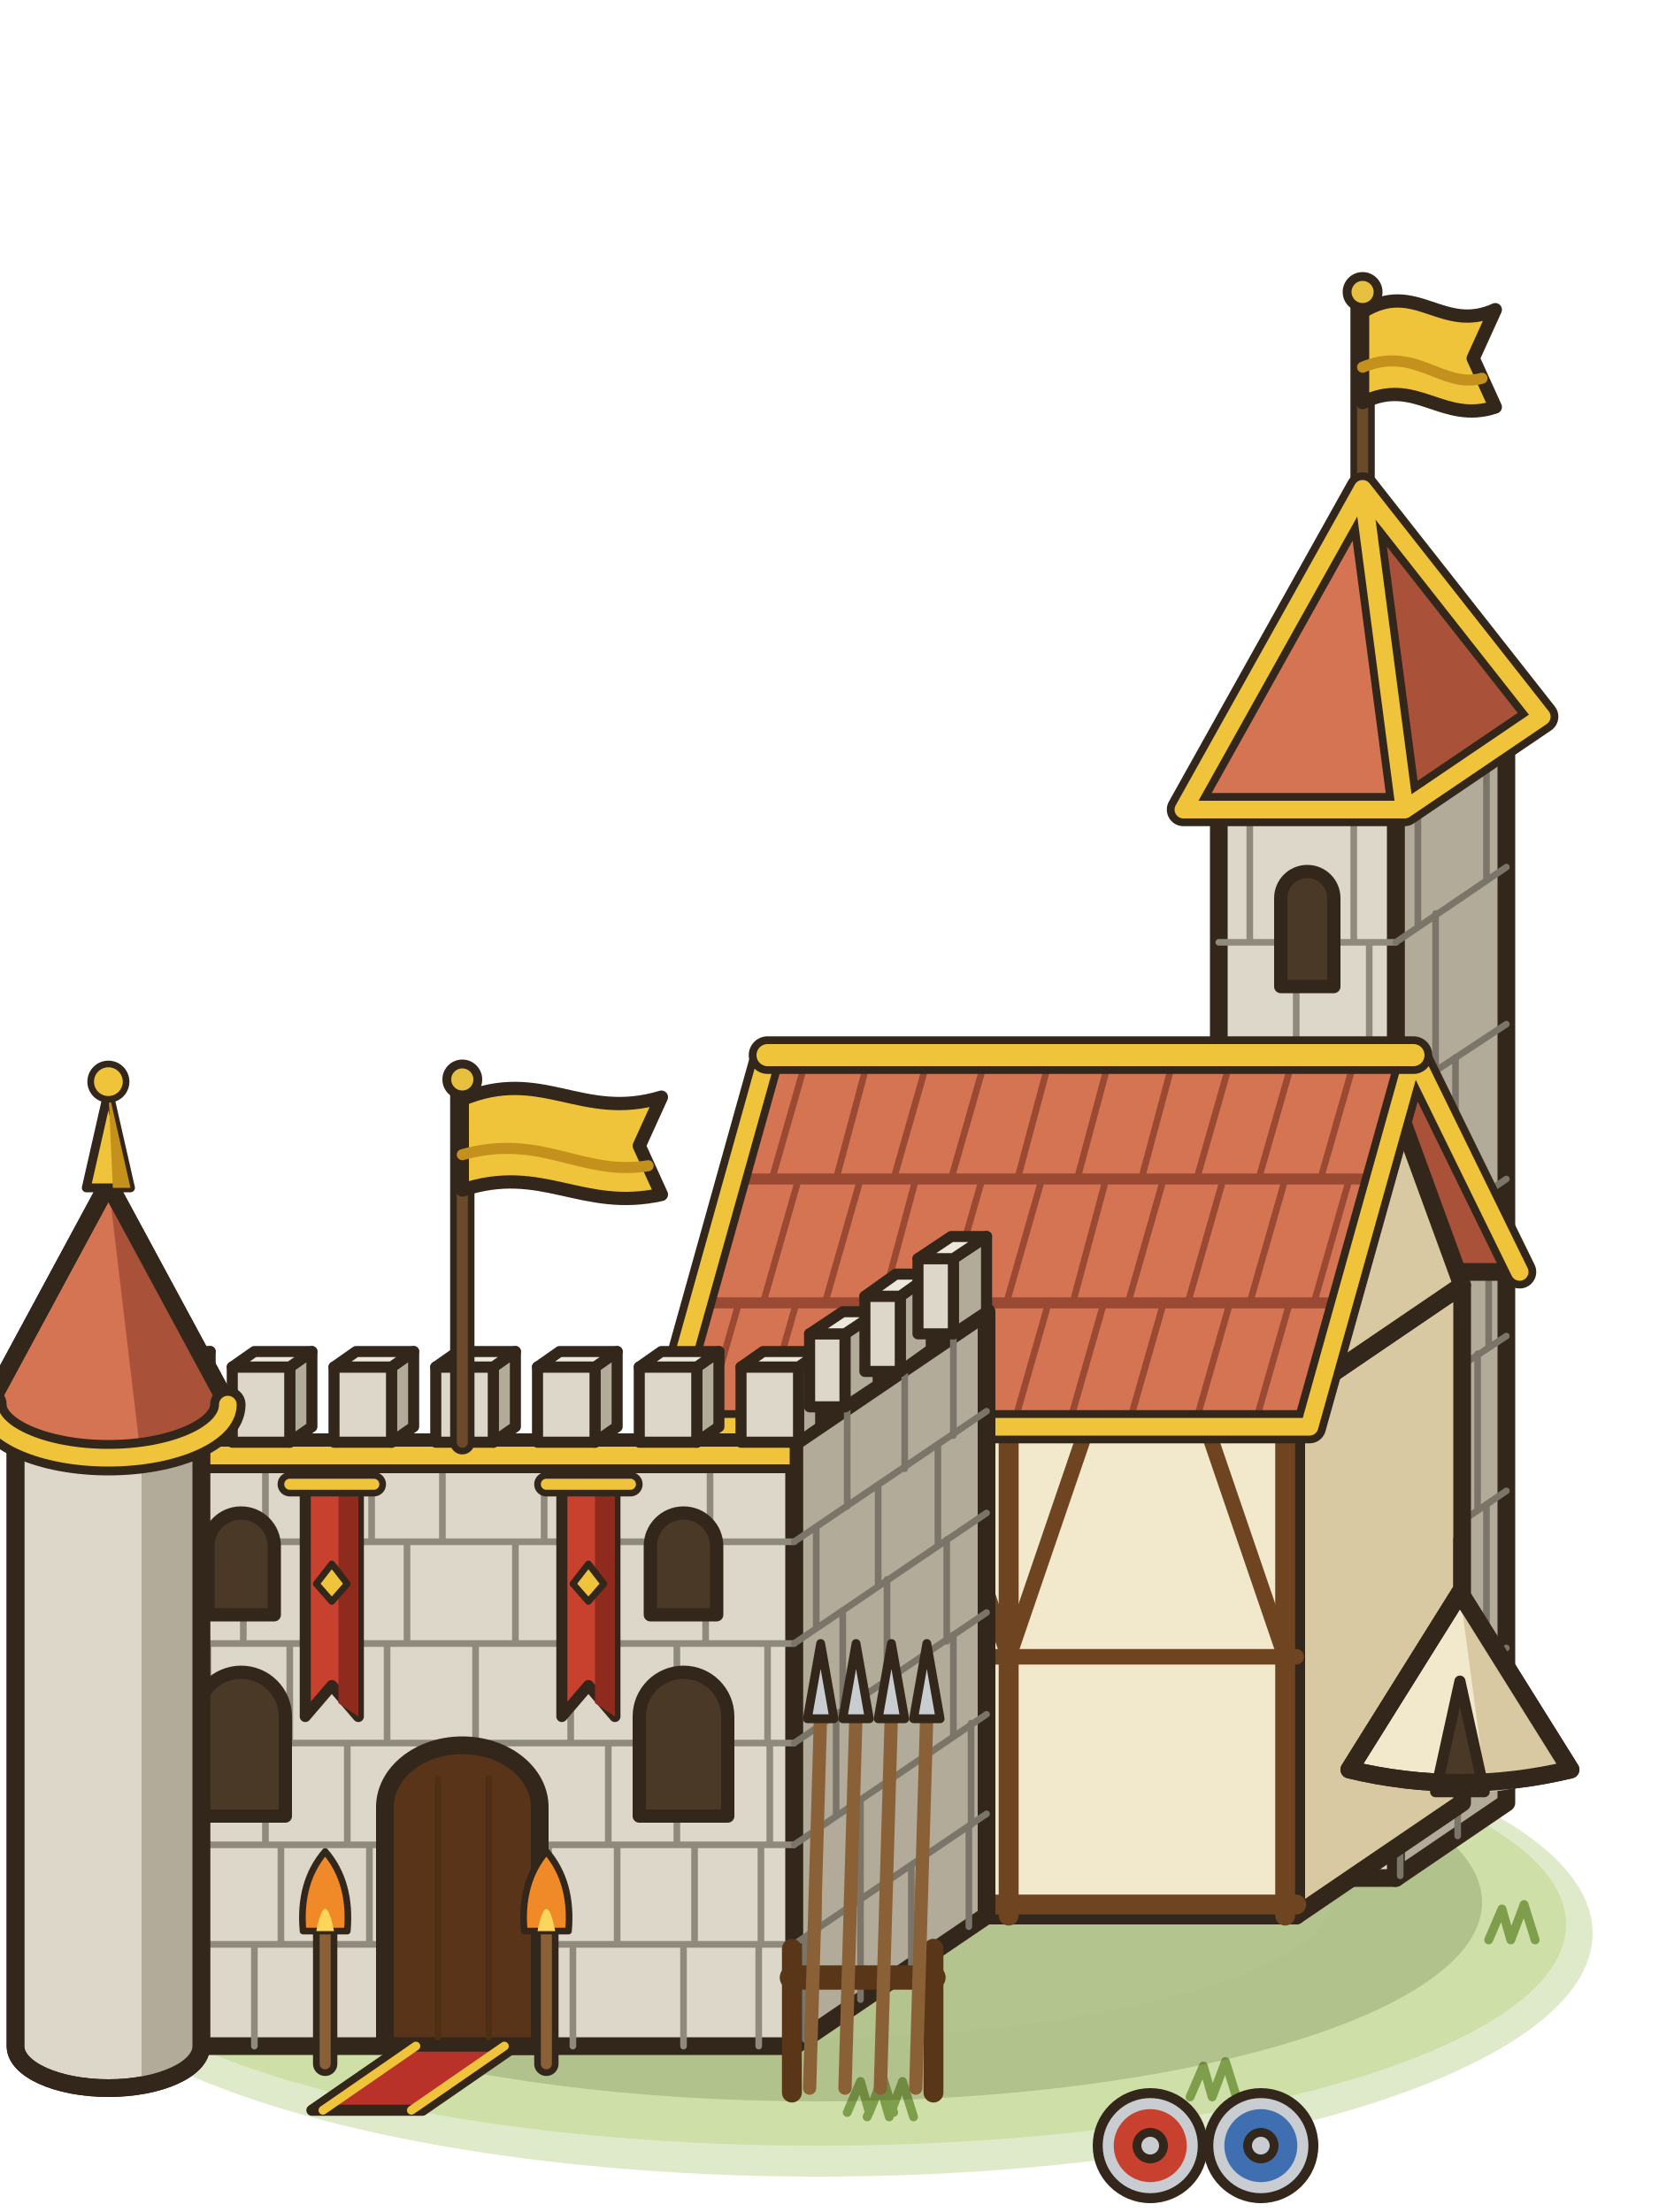
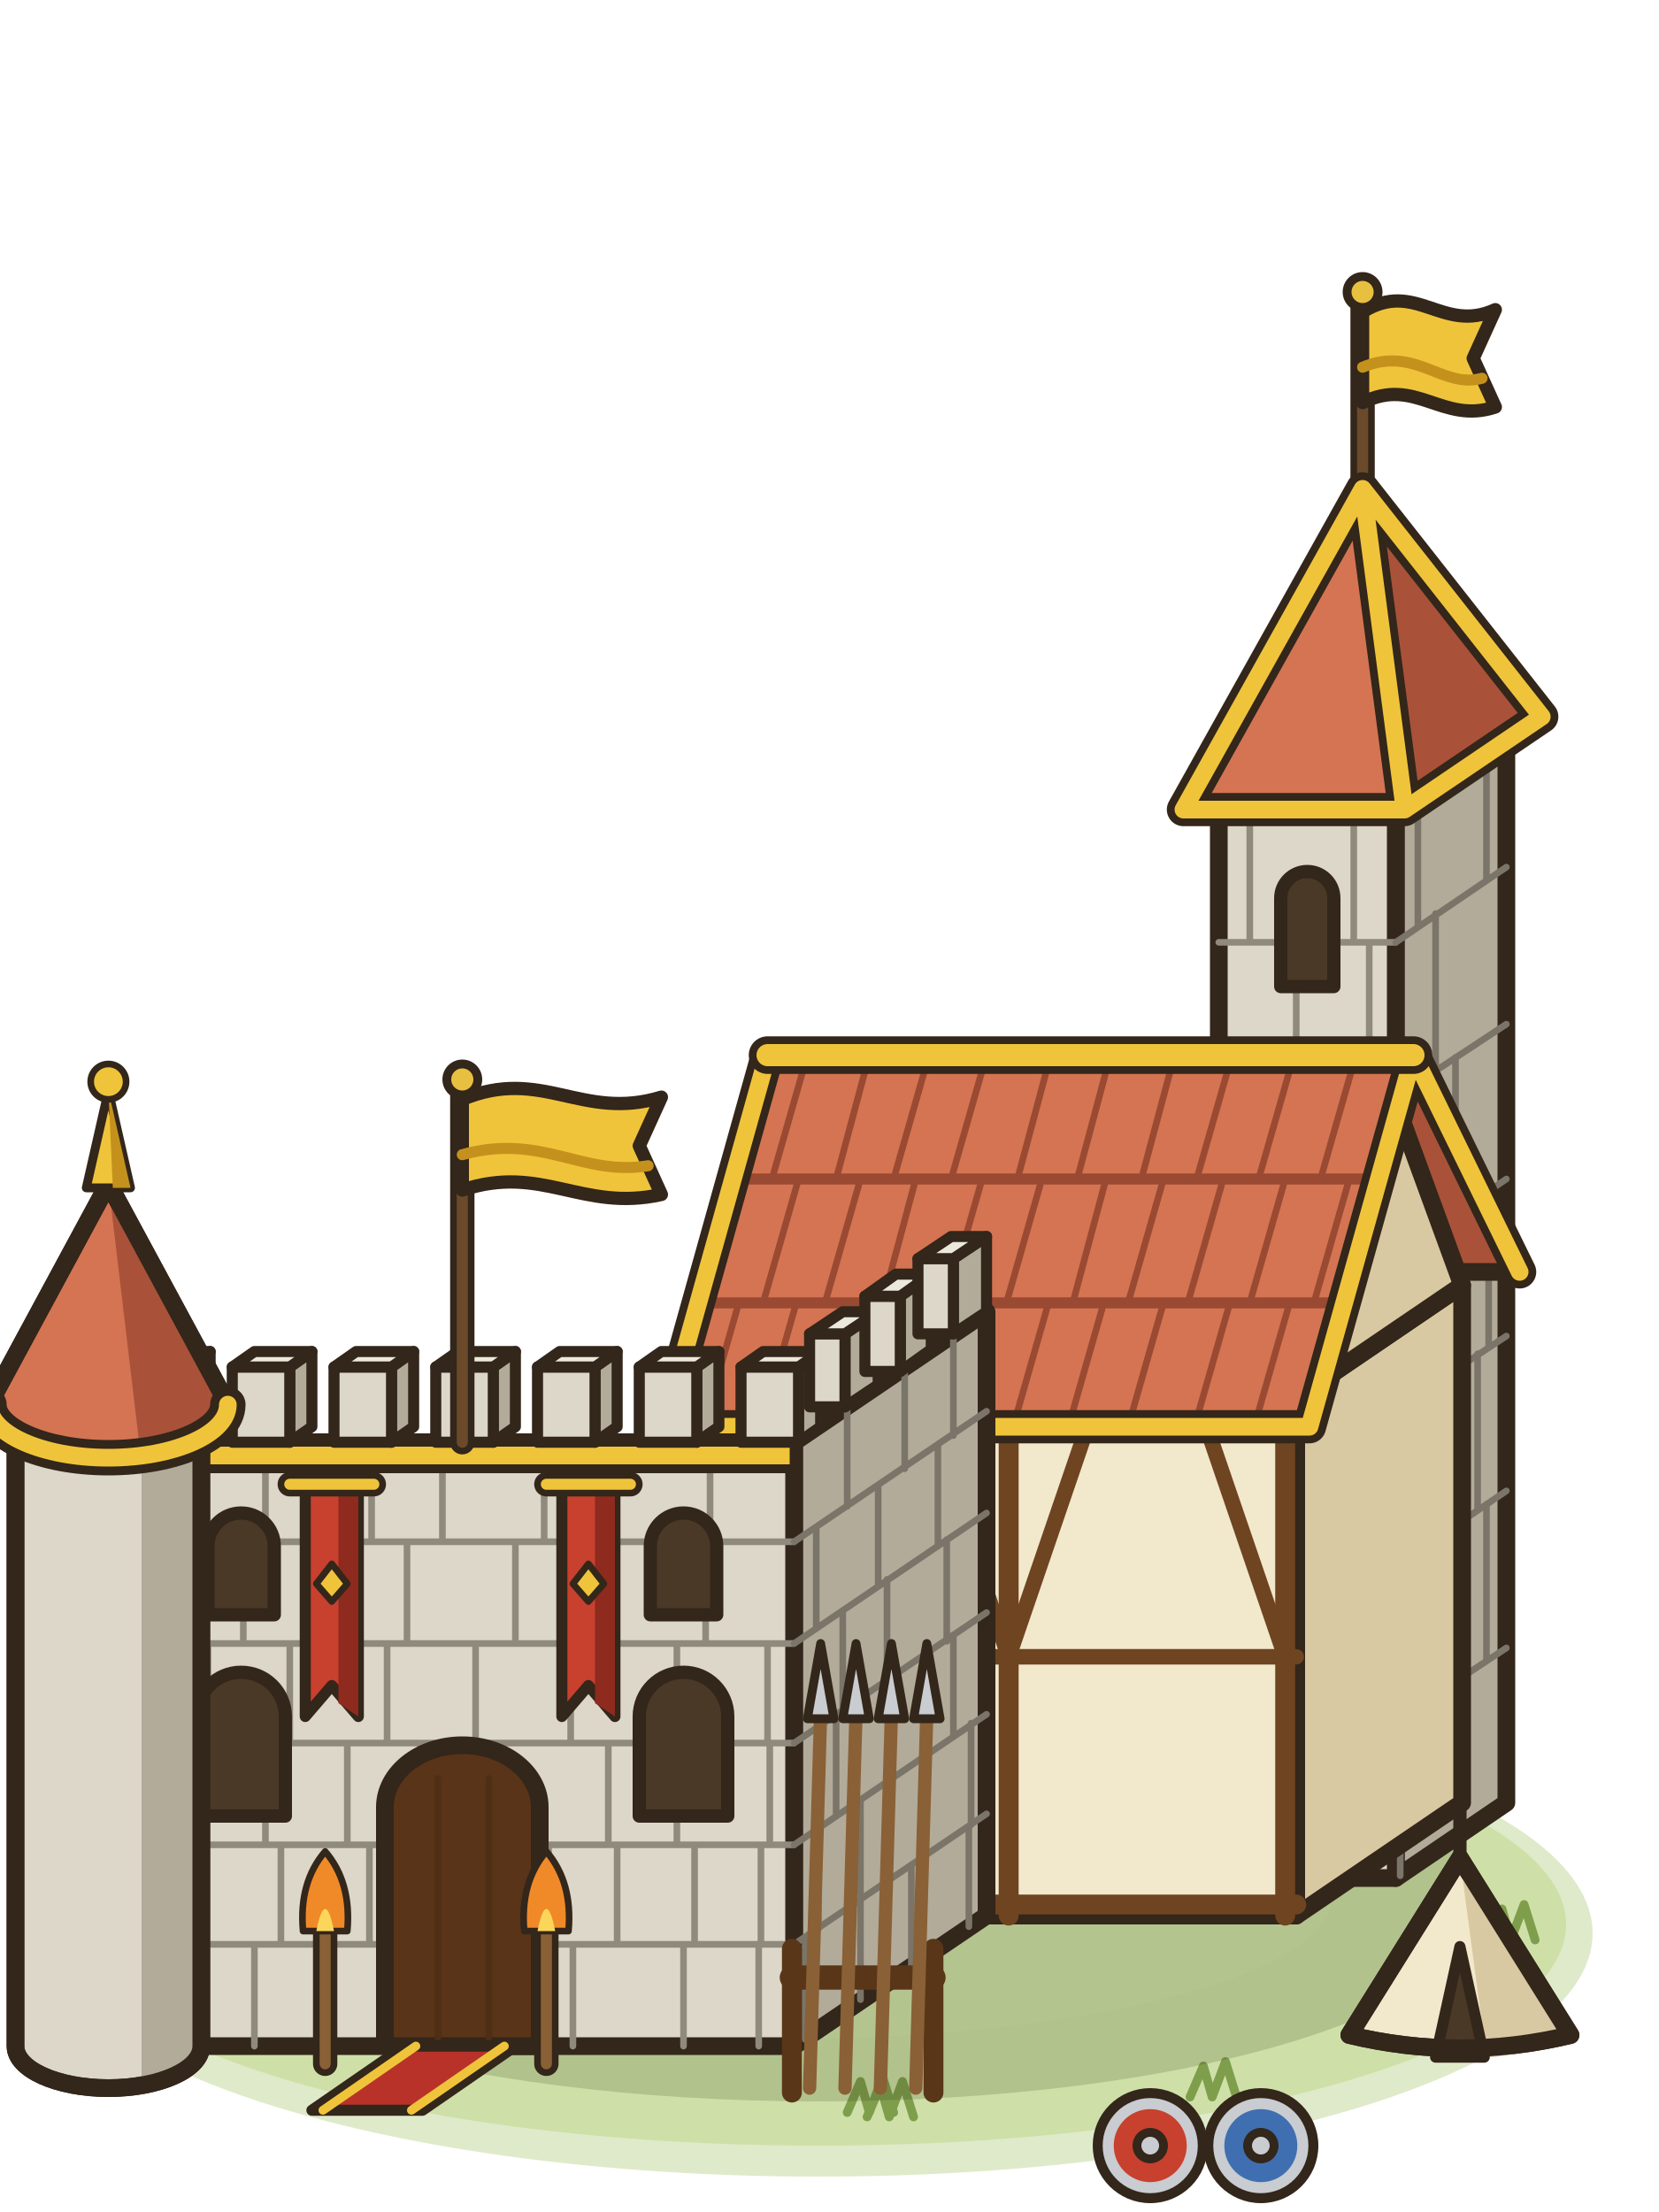
<svg xmlns="http://www.w3.org/2000/svg" viewBox="0 0 75 100">
  <g stroke="#33261a" stroke-width=".8" stroke-linejoin="round" stroke-linecap="round">
    <ellipse cx="37" cy="87.4" rx="35" ry="11" fill="#b9d08a" stroke="none" opacity=".45" />
    <ellipse cx="37" cy="87" rx="33.8" ry="10" fill="#c8dc9c" stroke="none" opacity=".75" />
    <ellipse cx="35" cy="85.8" rx="25.2" ry="6.4" fill="#d4e4ac" stroke="none" opacity=".7" />
    <path d="M38.3,95.5l.6-1.4,.4,1.4,.6-1.6,.5,1.6m-28.5-13.3l.6-1.4,.4,1.4,.6-1.6,.5,1.6m53.3,5.5l.6-1.4,.4,1.4,.6-1.6,.5,1.6m-30.2,8l.6-1.4,.4,1.4,.6-1.6,.5,1.6m10-16.5l.6-1.4,.4,1.4,.6-1.6,.5,1.6m.4,15.6l.6-1.4,.4,1.4,.6-1.6,.5,1.6m-50.5-9.1l.6-1.4,.4,1.4,.6-1.6,.5,1.6" fill="none" stroke="#7f9e4c" stroke-width=".4" />
    <ellipse cx="37" cy="86" rx="30" ry="9" fill="#2a3a10" stroke="none" opacity=".18" />
    <path d="M63.1,84.9l5-3.4,0-49.4-5,3.4Z" fill="#b2ab9a" />
    <path d="M55.1,84.9l8,0,0-49.4-8,0Z" fill="#dcd7c8" />
    <path d="M55.1,77.8l8,0m-6.8,7.1l0-7.1m3.4,7.1l0-7.1m-4.6-7l8,0m-4.6,7l0-7m-3.4-7.1l8,0m-5.9,7.1l0-7.1m4.7,7.1l0-7.1m-6.8-7l8,0m-6.1,7l0-7m5,7l0-7m-6.9-7.1l8,0m-7.6,7.1l0-7.1m3.4,7.1l0-7.1m-3.8-7l8,0m-4.5,7l0-7m3.3,7l0-7m-5.4,0l0-7.1m4.7,7.1l0-7.1" fill="none" stroke="#8f8a7c" stroke-width=".3" />
    <path d="M63.1,77.8l5-3.3m-4.8,10.3l0-7.1m2.6,5.3l0-7m-2.8-5.2l5-3.4m-3.8,9.6l0-7m2.9,5.1l0-7.1m-4.1-4.3l5-3.3m-4.2,9.9l0-7.1m2.9,5l0-7m-3.7-4.5l5-3.4m-2.8,8.9l0-7m2,5.7l0-7m-4.2-4.3l5-3.3m-4.1,9.8l0-7.1m1.8,5.8l0-7m-2.7-5.2l5-3.4m-3.2,9.2l0-7.1m-.8,.6l0-7.1m3.1,5l0-7.1" fill="none" stroke="#7a7568" stroke-width=".3" />
    <path d="M57.9,44.6V40.6A1.2,1.2 0 0 1 60.3,40.6V44.6Z" fill="#4a3926" stroke-width=".6" />
    <path d="M59.7,32.4l10,0-8.1-10.3,0,0Z" fill="#a95239" />
    <path d="M53.5,36.6l6.2-4.2,1.9-10.3Z" fill="#d47452" />
    <path d="M63.5,36.6l6.2-4.2-8.1-10.3Z" fill="#a95239" />
    <path d="M53.5,36.6l10,0-1.9-14.5,0,0Z" fill="#d47452" />
    <path d="M61.6,22.6l0-9" fill="none" stroke="#33261a" stroke-width="1.1" />
    <path d="M61.6,22.6l0-9" fill="none" stroke="#6a4a2a" stroke-width=".5" />
    <path d="M61.6,14.1C64,12.6 65.2,15.1 67.6,14L66.6,16.2L67.6,18.4C65.2,19.2 64,17 61.6,18.2Z" fill="#f0c43a" stroke-width=".6" />
    <path d="M61.6,16.6C64,15.6 65.2,17.6 67,17.1" fill="none" stroke="#c4921c" stroke-width=".5" />
    <circle cx="61.6" cy="13.2" r=".7" fill="#e8c040" stroke-width=".4" />
    <path d="M53.5,36.6l10,0,6.2-4.2m-16.2,4.2l8.1-14.5m1.9,14.5l-1.9-14.5m8.1,10.3l-8.1-10.3" fill="none" stroke="#33261a" stroke-width="1.5" />
    <path d="M53.5,36.6l10,0,6.2-4.2m-16.2,4.2l8.1-14.5m1.9,14.5l-1.9-14.5m8.1,10.3l-8.1-10.3" fill="none" stroke="#f0c43a" stroke-width=".8" />
    <path d="M58.6,86.6l7.5-5.1,0-23.4-7.5,5.1Z" fill="#d9c9a2" />
    <path d="M32.6,86.6l26,0,0-23.4-26,0Z" fill="#f2e8cc" />
    <path d="M32.6,63.2l26,0m-26,22.9l26,0" fill="none" stroke="#6e4421" stroke-width=".9" />
    <path d="M32.6,74.9l26,0" fill="none" stroke="#6e4421" stroke-width=".7" />
    <path d="M33.1,86.6l0-23.4m12.5,23.4l0-23.4m12.5,23.4l0-23.4" fill="none" stroke="#6e4421" stroke-width=".9" />
    <path d="M33.1,74.9l4-11.7m8.5,11.7l-4-11.7m4,11.7l4-11.7m8.5,11.7l-4-11.7" fill="none" stroke="#6e4421" stroke-width=".7" />
    <path d="M34.7,47.7l29.2,0,4.8,9.8-29.2,0Z" fill="#a95239" />
    <path d="M58.6,63.2l7.5-5.1-3.8-10.4Z" fill="#d9c9a2" />
    <path d="M30,64.5l29.2,0,4.7-16.8-29.2,0Z" fill="#d47452" />
    <path d="M31.6,58.9l29.2,0m-27.6-5.6l29.2,0" fill="none" stroke="#9a4a32" stroke-width=".5" />
    <path d="M31.8,64.5l1.6-5.6m1,5.6l1.6-5.6m1.4,5.6l1.6-5.6m1.1,5.6l1.6-5.6m1.4,5.6l1.5-5.6m1.2,5.6l1.6-5.6m.9,5.6l1.6-5.6m1.1,5.6l1.6-5.6m1.4,5.6l1.6-5.6m1.1,5.6l1.6-5.6m-23.8,0l1.6-5.6m1.2,5.6l1.6-5.6m1,5.6l1.5-5.6m1.4,5.6l1.6-5.6m1.1,5.6l1.6-5.6m1.4,5.6l1.5-5.6m1,5.6l1.6-5.6m1.1,5.6l1.6-5.6m1.2,5.6l1.6-5.6m1.3,5.6l1.6-5.6m-26.1,0l1.6-5.6m1.3,5.6l1.5-5.6m1.1,5.6l1.6-5.6m1,5.6l1.6-5.6m1.4,5.6l1.5-5.6m1.2,5.6l1.5-5.6m1.4,5.6l1.5-5.6m1,5.6l1.6-5.6m1.2,5.6l1.6-5.6m1.2,5.6l1.6-5.6" fill="none" stroke="#9a4a32" stroke-width=".3" />
    <path d="M68.7,57.5l-4.8-9.8" fill="none" stroke-width=".8" />
    <path d="M30,64.5l29.2,0m-29.2,0l4.7-16.8m24.5,16.8l4.7-16.8,4.8,9.8" fill="none" stroke="#33261a" stroke-width="1.5" />
    <path d="M30,64.5l29.2,0m-29.2,0l4.7-16.8m24.5,16.8l4.7-16.8,4.8,9.8" fill="none" stroke="#f0c43a" stroke-width=".8" />
    <path d="M34.7,47.7l29.2,0" fill="none" stroke="#33261a" stroke-width="1.7" />
    <path d="M34.7,47.7l29.2,0" fill="none" stroke="#f0c43a" stroke-width="1" />
-     <path d="M61,80L66,72L71,80Q66,81.2 61,80Z" fill="#f2e8cc" />
-     <path d="M66,72L71,80Q68.5,81 67.2,81Z" fill="#d9c9a2" stroke="none" />
-     <path d="M64.9,81l1.1-5,1.1,5Z" fill="#4a3926" stroke-width=".5" />
-     <path d="M61,80L66,72L71,80Q66,81.2 61,80Z" fill="none" />
-     <path d="M66,72l0-2.4" fill="none" stroke-width=".6" />
+     <path d="M61,92L66,84L71,92Q66,93.2 61,92Z" fill="#f2e8cc" />
+     <path d="M66,84L71,92Q68.5,93 67.2,93Z" fill="#d9c9a2" stroke="none" />
+     <path d="M64.9,93l1.1-5,1.1,5Z" fill="#4a3926" stroke-width=".5" />
+     <path d="M61,92L66,84L71,92Q66,93.2 61,92Z" fill="none" />
+     <path d="M66,84l0-2.4" fill="none" stroke-width=".6" />
    <path d="M35.9,92.5l8.7-5.9,0-27.3-8.7,5.9Z" fill="#b2ab9a" />
    <path d="M5.9,92.5l30,0,0-27.3-30,0Z" fill="#dcd7c8" />
    <path d="M5.9,87.9l30,0m-29.3,4.6l0-4.6m4.9,4.6l0-4.6m3.3,4.6l0-4.6m4.4,4.6l0-4.6m3.2,4.6l0-4.6m3.5,4.6l0-4.6m5,4.6l0-4.6m3.4,4.6l0-4.6m-28.4-4.5l30,0m-27.1,4.5l0-4.5m3.9,4.5l0-4.5m4,4.5l0-4.5m3.4,4.5l0-4.5m4.7,4.5l0-4.5m3.1,4.5l0-4.5m3.5,4.5l0-4.5m3,4.5l0-4.5m-28.5-4.6l30,0m-28.7,4.6l0-4.6m4.8,4.6l0-4.6m3.7,4.6l0-4.6m3.3,4.6l0-4.6m3.5,4.6l0-4.6m5,4.6l0-4.6m3.1,4.6l0-4.6m4.2,4.6l0-4.6m-28.9-4.5l30,0m-26.5,4.5l0-4.5m3.7,4.5l0-4.5m4.4,4.5l0-4.5m4,4.5l0-4.5m4.3,4.5l0-4.5m4.8,4.5l0-4.5m4.1,4.5l0-4.5m-28.8-4.6l30,0m-29.8,4.6l0-4.6m4.9,4.6l0-4.6m4,4.6l0-4.6m3.4,4.6l0-4.6m4.9,4.6l0-4.6m4.1,4.6l0-4.6m4.5,4.6l0-4.6m-23.6,0l0-4.5m3.7,4.5l0-4.5m4.8,4.5l0-4.5m3.2,4.5l0-4.5m4.6,4.5l0-4.5m3.2,4.5l0-4.5m4.3,4.5l0-4.5" fill="none" stroke="#8f8a7c" stroke-width=".3" />
    <path d="M35.9,87.9l8.7-5.9m-8.2,10.2l0-4.6m2.5,2.8l0-4.5m2.3,3l0-4.6m2.6,2.8l0-4.5m-7.9,.8l8.7-5.9m-7.6,9.7l0-4.6m1.9,3.3l0-4.5m2.9,2.6l0-4.6m2.1,3.1l0-4.6m-8,.9l8.7-5.9m-6.8,9.2l0-4.5m2.4,2.9l0-4.6m2.9,2.6l0-4.6m-7.2,.4l8.7-5.9m-6.5,9l0-4.6m2,3.2l0-4.6m2.7,2.8l0-4.6m-6.9,.1l8.7-5.9m-7.7,9.8l0-4.5m2.8,2.6l0-4.5m2.7,2.7l0-4.6m-4.1,2.8l0-4.5m2.6,2.8l0-4.6m2.2,3.1l0-4.6" fill="none" stroke="#7a7568" stroke-width=".3" />
    <path d="M17.4,92.5V81.7A3.5,2.8 0 0 1 24.4,81.7V92.5Z" fill="#5a3418" />
    <path d="M19.8,92.1l0-11.7m2.3,11.7l0-11.7" fill="none" stroke="#4e2e14" stroke-width=".3" />
    <path d="M8.9,82.1V77.6A2,2 0 0 1 12.9,77.6V82.1Z" fill="#4a3926" stroke-width=".6" />
    <path d="M28.9,82.1V77.6A2,2 0 0 1 32.9,77.6V82.1Z" fill="#4a3926" stroke-width=".6" />
    <path d="M9.4,73V69.9A1.5,1.5 0 0 1 12.4,69.9V73Z" fill="#4a3926" stroke-width=".6" />
    <path d="M29.4,73V69.9A1.5,1.5 0 0 1 32.4,69.9V73Z" fill="#4a3926" stroke-width=".6" />
    <path d="M13.8,67.2l2.4,0,0,10.4-1.2-1.4-1.2,1.4Z" fill="#c8402e" stroke-width=".5" />
    <path d="M15.3,67.2l.9,0,0,10.4-.9-.6Z" fill="#8e2a1e" stroke="none" />
    <path d="M15,70.7l.7,.9-.7,.8-.7-.8Z" fill="#f0c43a" stroke-width=".3" />
    <path d="M13.1,67.1l3.8,0" fill="none" stroke="#33261a" stroke-width="1.1" />
    <path d="M13.1,67.1l3.8,0" fill="none" stroke="#f0c43a" stroke-width=".5" />
    <path d="M25.4,67.2l2.4,0,0,10.4-1.2-1.4-1.2,1.4Z" fill="#c8402e" stroke-width=".5" />
    <path d="M26.9,67.2l.9,0,0,10.4-.9-.6Z" fill="#8e2a1e" stroke="none" />
    <path d="M26.6,70.7l.7,.9-.7,.8-.7-.8Z" fill="#f0c43a" stroke-width=".3" />
    <path d="M24.7,67.1l3.8,0" fill="none" stroke="#33261a" stroke-width="1.1" />
    <path d="M24.7,67.1l3.8,0" fill="none" stroke="#f0c43a" stroke-width=".5" />
    <path d="M5.9,66.4l30,0,0-1.2-30,0Z" fill="#f0c43a" stroke-width=".4" />
    <path d="M8.5,65.2l1-.7,0-3.4-1,.7Z" fill="#b2ab9a" stroke-width=".5" />
    <path d="M5.9,65.2l2.6,0,0-3.4-2.6,0Z" fill="#dcd7c8" stroke-width=".5" />
    <path d="M5.9,61.8l2.6,0,1-.7-2.6,0Z" fill="#ece8dc" stroke-width=".5" />
    <path d="M13.1,65.2l1-.7,0-3.4-1,.7Z" fill="#b2ab9a" stroke-width=".5" />
    <path d="M10.5,65.2l2.6,0,0-3.4-2.6,0Z" fill="#dcd7c8" stroke-width=".5" />
    <path d="M10.5,61.8l2.6,0,1-.7-2.6,0Z" fill="#ece8dc" stroke-width=".5" />
    <path d="M17.7,65.2l1-.7,0-3.4-1,.7Z" fill="#b2ab9a" stroke-width=".5" />
    <path d="M15.1,65.2l2.6,0,0-3.4-2.6,0Z" fill="#dcd7c8" stroke-width=".5" />
    <path d="M15.1,61.8l2.6,0,1-.7-2.6,0Z" fill="#ece8dc" stroke-width=".5" />
    <path d="M22.3,65.2l1-.7,0-3.4-1,.7Z" fill="#b2ab9a" stroke-width=".5" />
    <path d="M19.7,65.2l2.6,0,0-3.4-2.6,0Z" fill="#dcd7c8" stroke-width=".5" />
    <path d="M19.7,61.8l2.6,0,1-.7-2.6,0Z" fill="#ece8dc" stroke-width=".5" />
    <path d="M26.9,65.2l1-.7,0-3.4-1,.7Z" fill="#b2ab9a" stroke-width=".5" />
    <path d="M24.3,65.2l2.6,0,0-3.4-2.6,0Z" fill="#dcd7c8" stroke-width=".5" />
    <path d="M24.3,61.8l2.6,0,1-.7-2.6,0Z" fill="#ece8dc" stroke-width=".5" />
    <path d="M31.5,65.2l1-.7,0-3.4-1,.7Z" fill="#b2ab9a" stroke-width=".5" />
    <path d="M28.9,65.2l2.6,0,0-3.4-2.6,0Z" fill="#dcd7c8" stroke-width=".5" />
    <path d="M28.9,61.8l2.6,0,1-.7-2.6,0Z" fill="#ece8dc" stroke-width=".5" />
    <path d="M36.1,65.2l1-.7,0-3.4-1,.7Z" fill="#b2ab9a" stroke-width=".5" />
    <path d="M33.5,65.2l2.6,0,0-3.4-2.6,0Z" fill="#dcd7c8" stroke-width=".5" />
    <path d="M33.5,61.8l2.6,0,1-.7-2.6,0Z" fill="#ece8dc" stroke-width=".5" />
    <path d="M38.2,63.6l1.5-1,0-3.3-1.5,1Z" fill="#b2ab9a" stroke-width=".5" />
    <path d="M36.6,63.6l1.6,0,0-3.3-1.6,0Z" fill="#dcd7c8" stroke-width=".5" />
    <path d="M36.6,60.3l1.6,0,1.5-1-1.6,0Z" fill="#ece8dc" stroke-width=".5" />
    <path d="M40.7,62l1.4-1,0-3.4-1.4,1Z" fill="#b2ab9a" stroke-width=".5" />
    <path d="M39.1,62l1.6,0,0-3.4-1.6,0Z" fill="#dcd7c8" stroke-width=".5" />
    <path d="M39.1,58.6l1.6,0,1.4-1-1.6,0Z" fill="#ece8dc" stroke-width=".5" />
    <path d="M43.1,60.3l1.5-1,0-3.4-1.5,1Z" fill="#b2ab9a" stroke-width=".5" />
    <path d="M41.5,60.3l1.6,0,0-3.4-1.6,0Z" fill="#dcd7c8" stroke-width=".5" />
    <path d="M41.5,56.9l1.6,0,1.5-1-1.6,0Z" fill="#ece8dc" stroke-width=".5" />
    <path d="M20.9,65.2l0-16" fill="none" stroke="#33261a" stroke-width="1.1" />
    <path d="M20.9,65.2l0-16" fill="none" stroke="#6a4a2a" stroke-width=".5" />
    <path d="M20.9,49.7C24.5,48.2 26.3,50.7 29.9,49.6L28.9,51.8L29.9,54C26.3,54.8 24.5,52.6 20.9,53.8Z" fill="#f0c43a" stroke-width=".6" />
    <path d="M20.9,52.2C24.5,51.2 26.3,53.2 29.3,52.7" fill="none" stroke="#c4921c" stroke-width=".5" />
    <circle cx="20.9" cy="48.8" r=".7" fill="#e8c040" stroke-width=".4" />
    <path d="M.7,63.5V92.5A4.2,1.9 0 0 0 9.1,92.5V63.5Z" fill="#dcd7c8" />
    <path d="M6.4,65.2V94.2A4.2,1.9 0 0 0 9.1,92.5V63.5Z" fill="#b2ab9a" stroke="none" />
    <path d="M.7,63.5V92.5A4.2,1.9 0 0 0 9.1,92.5V63.5" fill="none" />
    <path d="M3.9,65.2V61.5A.9,.9 0 0 1 5.7,61.5V65.2Z" fill="#4a3926" stroke-width=".6" />
    <path d="M-.5,63.5A5.4,2.4 0 0 0 10.3,63.5L4.9,53.5Z" fill="#d47452" />
    <path d="M6.3,65.3A5.4,2.4 0 0 0 10.3,63.5L4.9,53.5Z" fill="#a95239" stroke="none" />
    <path d="M-.5,63.5A5.4,2.4 0 0 0 10.3,63.5L4.9,53.5Z" fill="none" />
    <path d="M-.5,63.5A5.4,2.4 0 0 0 10.3,63.5" fill="none" stroke="#33261a" stroke-width="1.6" />
    <path d="M-.5,63.5A5.4,2.4 0 0 0 10.3,63.5" fill="none" stroke="#f0c43a" stroke-width=".8" />
    <path d="M3.9,53.7l1-4.4,1,4.4Z" fill="#f0c43a" stroke-width=".4" />
    <path d="M4.9,49.3L5.9,53.7H5.1Z" fill="#c4921c" stroke="none" />
    <circle cx="4.9" cy="48.9" r=".8" fill="#f0c43a" stroke-width=".3" />
    <path d="M35.8,89.4l6.4,0" fill="none" stroke="#5a3618" stroke-width="1.1" />
    <path d="M35.8,94.6l0-6.5m6.4,6.5l0-6.5" fill="none" stroke="#5a3618" stroke-width=".9" />
    <path d="M36.6,94.4l.5-17" fill="none" stroke="#8a6036" stroke-width=".6" />
    <path d="M37.1,74.3l-.6,3.4,1.2,0Z" fill="#c9ccd0" stroke-width=".4" />
    <path d="M38.2,94.4l.5-17" fill="none" stroke="#8a6036" stroke-width=".6" />
    <path d="M38.7,74.3l-.6,3.4,1.2,0Z" fill="#c9ccd0" stroke-width=".4" />
    <path d="M39.8,94.4l.5-17" fill="none" stroke="#8a6036" stroke-width=".6" />
    <path d="M40.3,74.3l-.6,3.4,1.2,0Z" fill="#c9ccd0" stroke-width=".4" />
    <path d="M41.4,94.4l.5-17" fill="none" stroke="#8a6036" stroke-width=".6" />
    <path d="M41.9,74.3l-.6,3.4,1.2,0Z" fill="#c9ccd0" stroke-width=".4" />
    <path d="M-5.8,89.8l4.8,0" fill="none" stroke="#5a3618" stroke-width="1.1" />
    <path d="M-5.8,95l0-6.5m4.8,6.5l0-6.5" fill="none" stroke="#5a3618" stroke-width=".9" />
    <path d="M-5,94.9l.5-17.1" fill="none" stroke="#8a6036" stroke-width=".6" />
    <path d="M-4.5,74.7l-.6,3.4,1.2,0Z" fill="#c9ccd0" stroke-width=".4" />
    <path d="M-3.4,94.9l.5-17.1" fill="none" stroke="#8a6036" stroke-width=".6" />
    <path d="M-2.9,74.7l-.6,3.4,1.2,0Z" fill="#c9ccd0" stroke-width=".4" />
    <path d="M-1.8,94.9l.5-17.1" fill="none" stroke="#8a6036" stroke-width=".6" />
    <path d="M-1.3,74.7l-.6,3.4,1.2,0Z" fill="#c9ccd0" stroke-width=".4" />
    <circle cx="52" cy="97" r="2.3" fill="#c8402e" stroke-width=".6" />
    <circle cx="52" cy="97" r="1.9" fill="none" stroke="#c9ccd0" stroke-width=".5" />
    <circle cx="52" cy="97" r=".6" fill="#c9ccd0" stroke-width=".4" />
    <circle cx="57" cy="97" r="2.3" fill="#3f6fb0" stroke-width=".6" />
    <circle cx="57" cy="97" r="1.9" fill="none" stroke="#c9ccd0" stroke-width=".5" />
    <circle cx="57" cy="97" r=".6" fill="#c9ccd0" stroke-width=".4" />
    <path d="M14.7,93.3l0-6" fill="none" stroke="#33261a" stroke-width="1.1" />
    <path d="M14.7,93.3l0-6" fill="none" stroke="#8a6036" stroke-width=".5" />
    <path d="M13.7,87.3Q13.5,85.1 14.7,83.7Q15.9,85.1 15.7,87.3Z" fill="#f08a28" stroke-width=".3" />
    <path d="M14.3,87.3Q14.7,85.3 15.1,87.3Z" fill="#fcd65a" stroke="none" />
    <path d="M24.7,93.3l0-6" fill="none" stroke="#33261a" stroke-width="1.1" />
    <path d="M24.7,93.3l0-6" fill="none" stroke="#8a6036" stroke-width=".5" />
    <path d="M23.7,87.3Q23.5,85.1 24.7,83.7Q25.9,85.1 25.7,87.3Z" fill="#f08a28" stroke-width=".3" />
    <path d="M24.3,87.3Q24.7,85.3 25.1,87.3Z" fill="#fcd65a" stroke="none" />
    <path d="M14.1,95.4l5,0,4.2-2.9-5,0Z" fill="#b8322a" stroke-width=".5" />
    <path d="M14.6,95.4l4.2-2.9m-.2,2.9l4.2-2.9" fill="none" stroke="#f0c43a" stroke-width=".4" />
  </g>
</svg>
